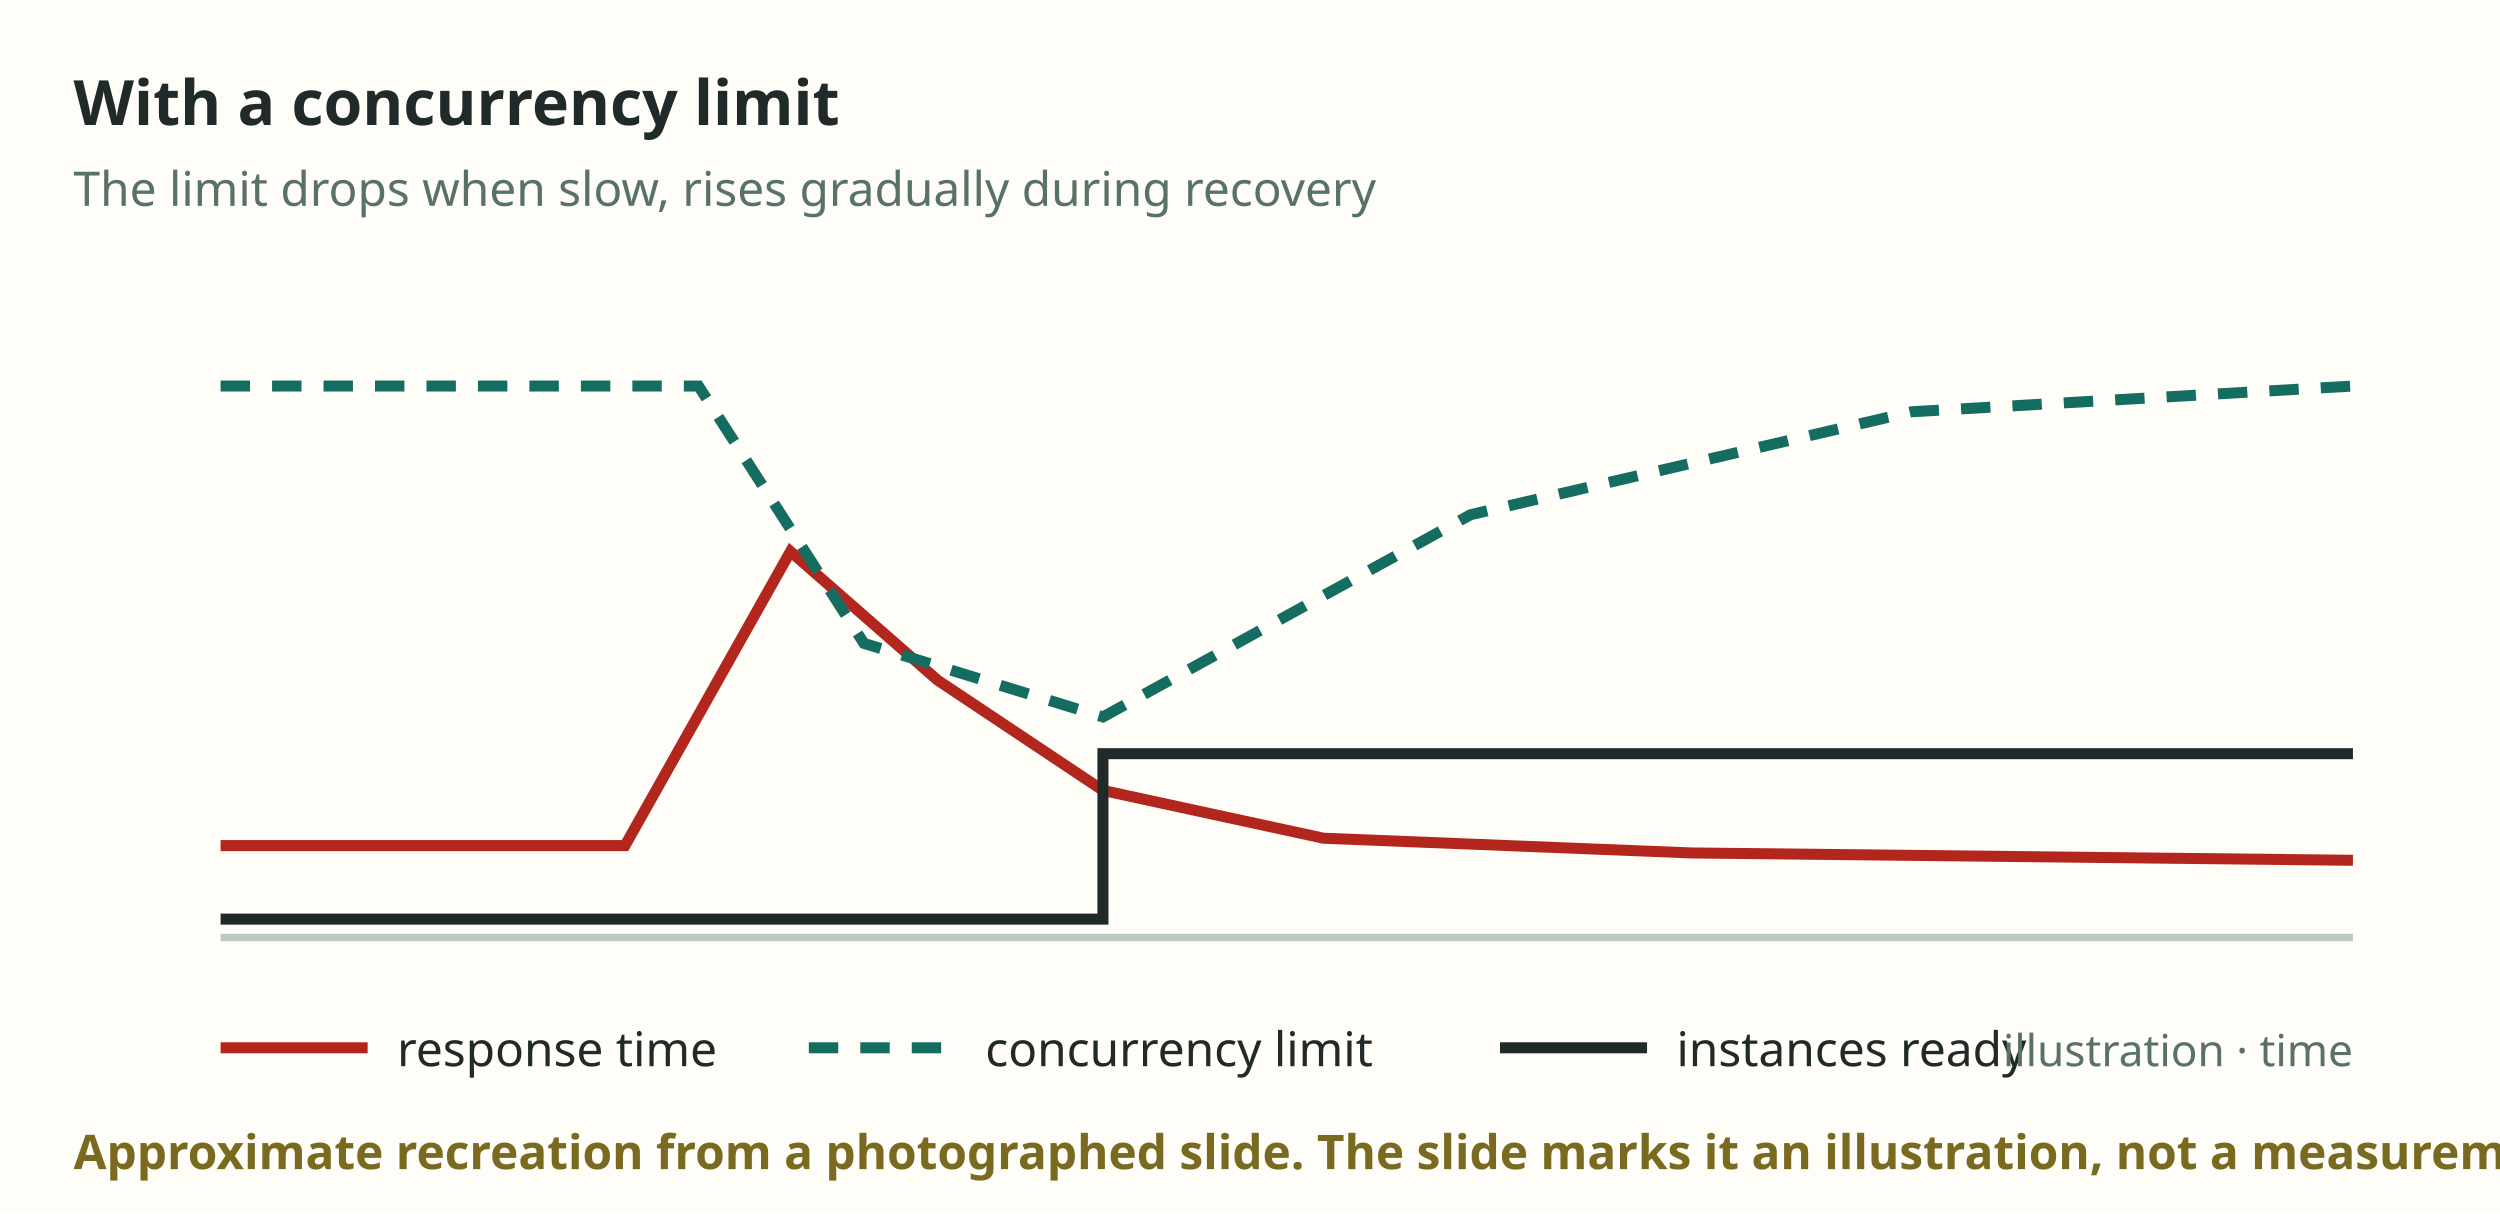
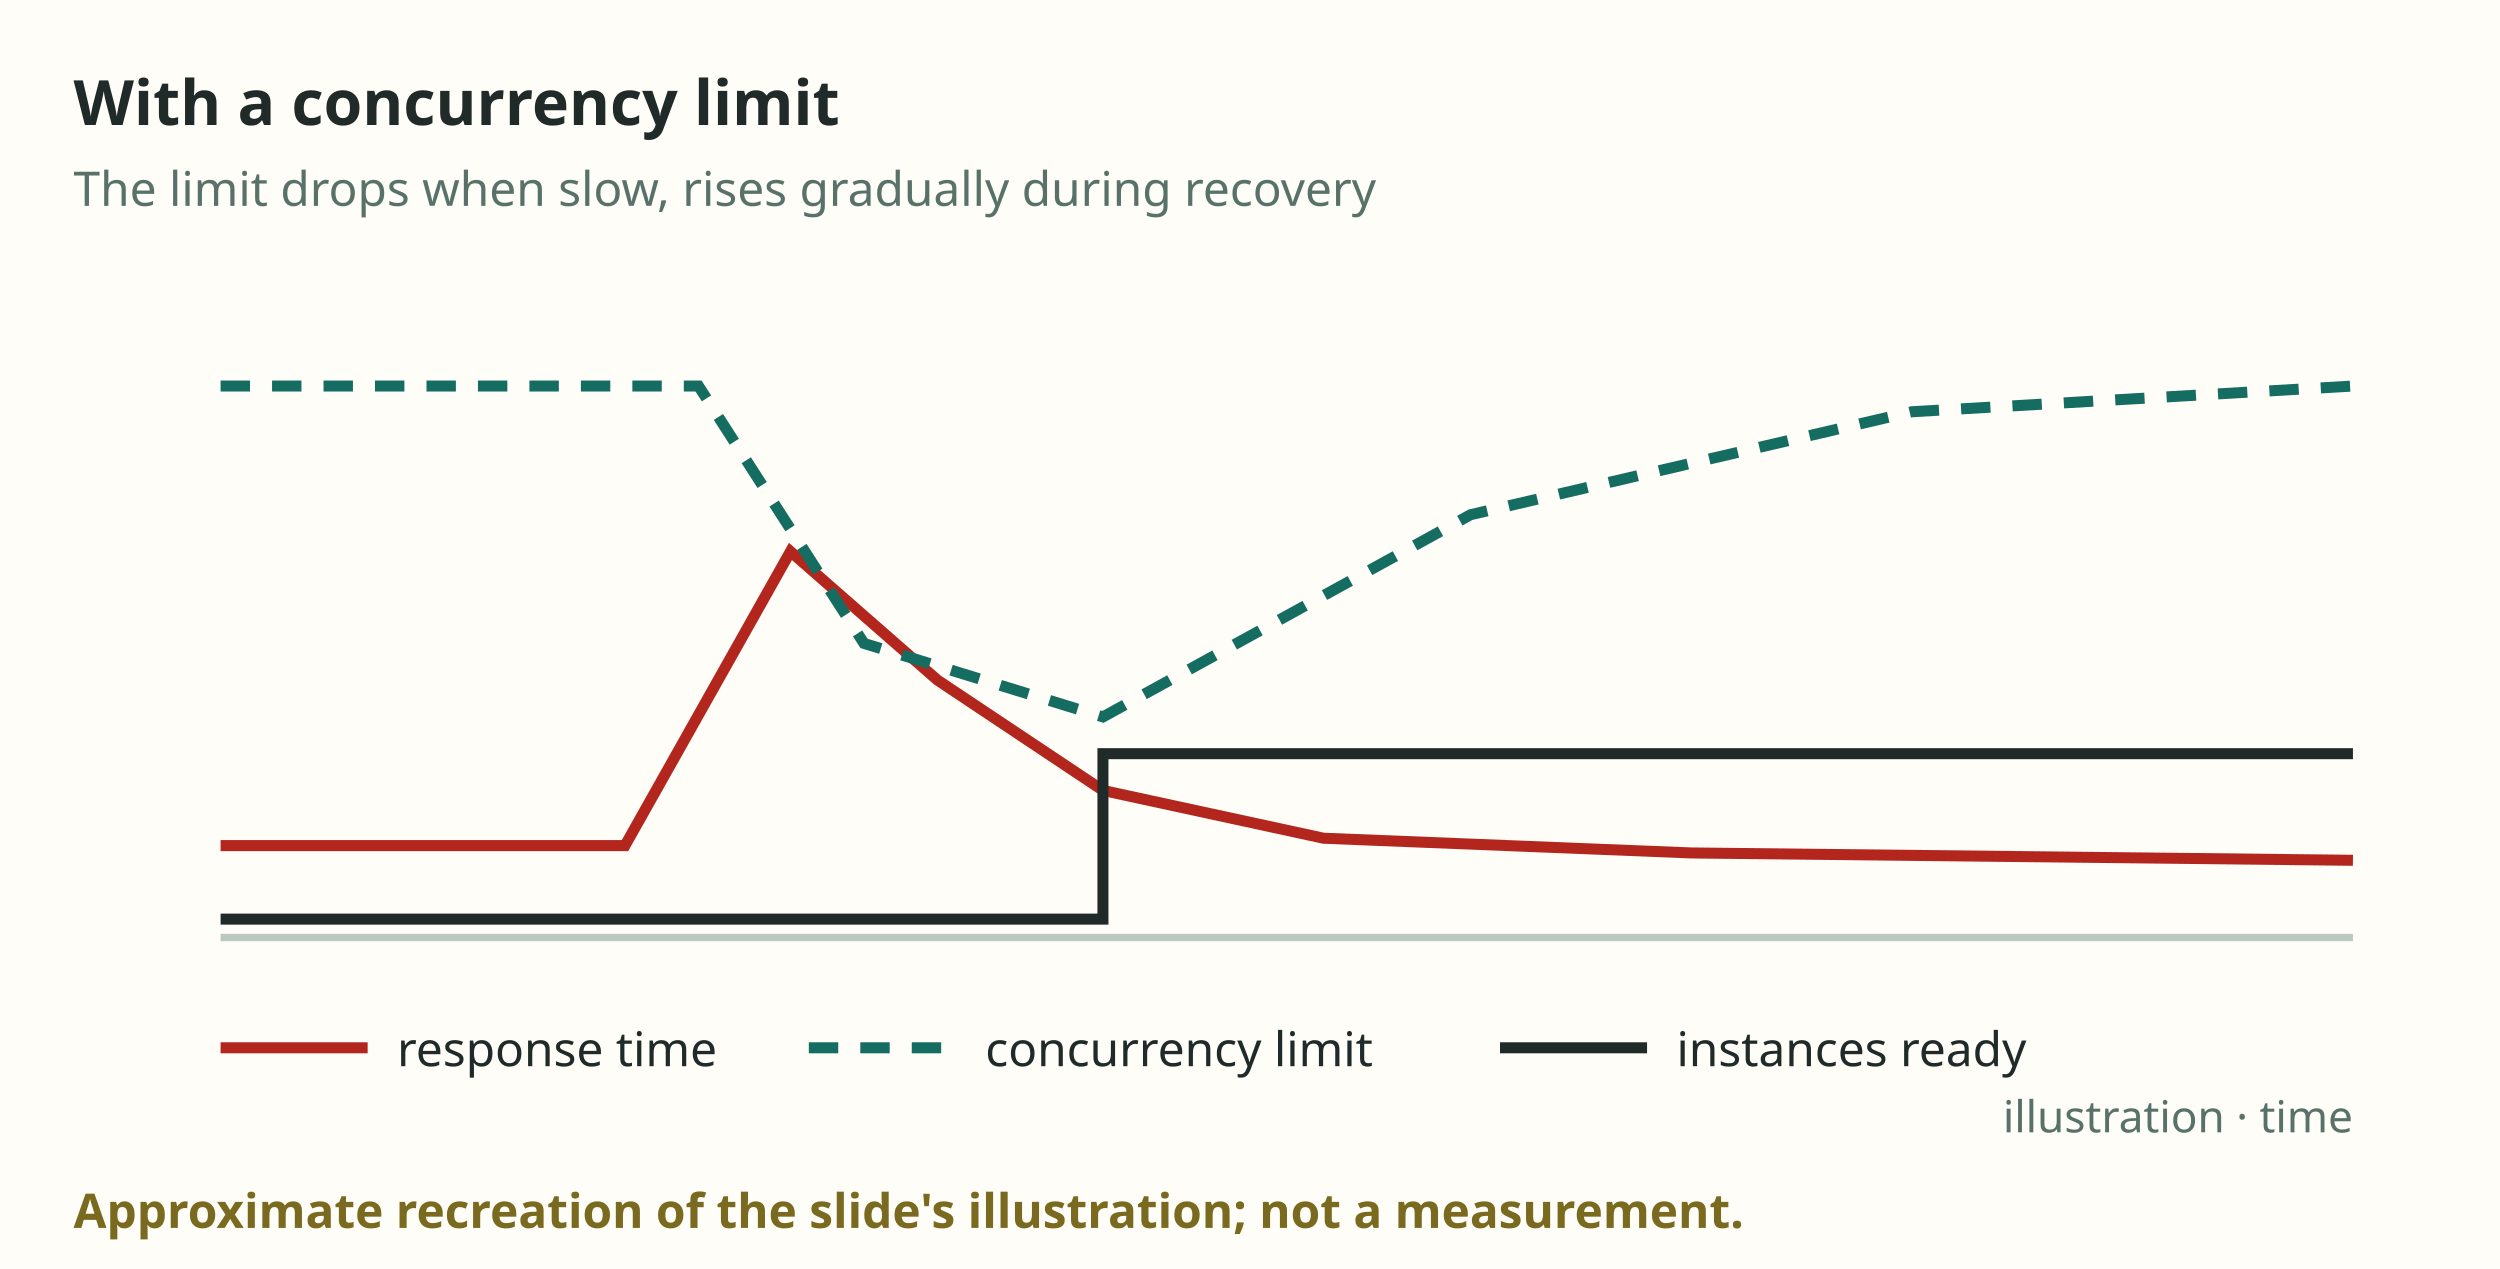
- <svg xmlns="http://www.w3.org/2000/svg" viewBox="0 0 680 330" role="img" aria-label="Illustrative graph with a concurrency limit: response time spikes briefly and settles, while the limit drops when slow and rises gradually during recovery">
-   <rect width="680" height="330" fill="#fffdf8" />
+ <svg xmlns="http://www.w3.org/2000/svg" viewBox="0 0 680 345" role="img" aria-label="Illustrative graph with a concurrency limit: response time spikes briefly and settles, while the limit drops when slow and rises gradually during recovery">
+   <rect width="680" height="345" fill="#fffdf8" />
  <g font-family="system-ui,sans-serif" fill="#202b29">
    <text x="20" y="34" font-size="17" font-weight="600">With a concurrency limit</text>
    <text x="20" y="56" font-size="13" fill="#597269">The limit drops when slow, rises gradually during recovery</text>
    <line x1="60" y1="255" x2="640" y2="255" stroke="#bbc8c0" stroke-width="2" />
    <path d="M60 230 L170 230 L215 150 L255 185 L300 215 L360 228 L460 232 L640 234" fill="none" stroke="#b3261e" stroke-width="3" />
    <path d="M60 105 L190 105 L235 175 L300 195 L400 140 L520 112 L640 105" fill="none" stroke="#156c60" stroke-width="3" stroke-dasharray="8 6" />
    <path d="M60 250 H300 V205 H640" fill="none" stroke="#202b29" stroke-width="3" />
    <line x1="60" y1="285" x2="100" y2="285" stroke="#b3261e" stroke-width="3" />
    <text x="108" y="290" font-size="13">response time</text>
    <line x1="220" y1="285" x2="260" y2="285" stroke="#156c60" stroke-width="3" stroke-dasharray="8 6" />
    <text x="268" y="290" font-size="13">concurrency limit</text>
    <line x1="408" y1="285" x2="448" y2="285" stroke="#202b29" stroke-width="3" />
    <text x="456" y="290" font-size="13">instances ready</text>
-     <text x="640" y="290" font-size="12" text-anchor="end" fill="#597269">illustration · time</text>
-     <text x="20" y="318" font-size="13" font-weight="600" fill="#7a6a1f">Approximate recreation from a photographed slide. The slide marks it an illustration, not a measurement.</text>
+     <text x="640" y="308" font-size="12" text-anchor="end" fill="#597269">illustration · time</text>
+     <text x="20" y="334" font-size="13" font-weight="600" fill="#7a6a1f">Approximate recreation of the slide's illustration; not a measurement.</text>
  </g>
</svg>
